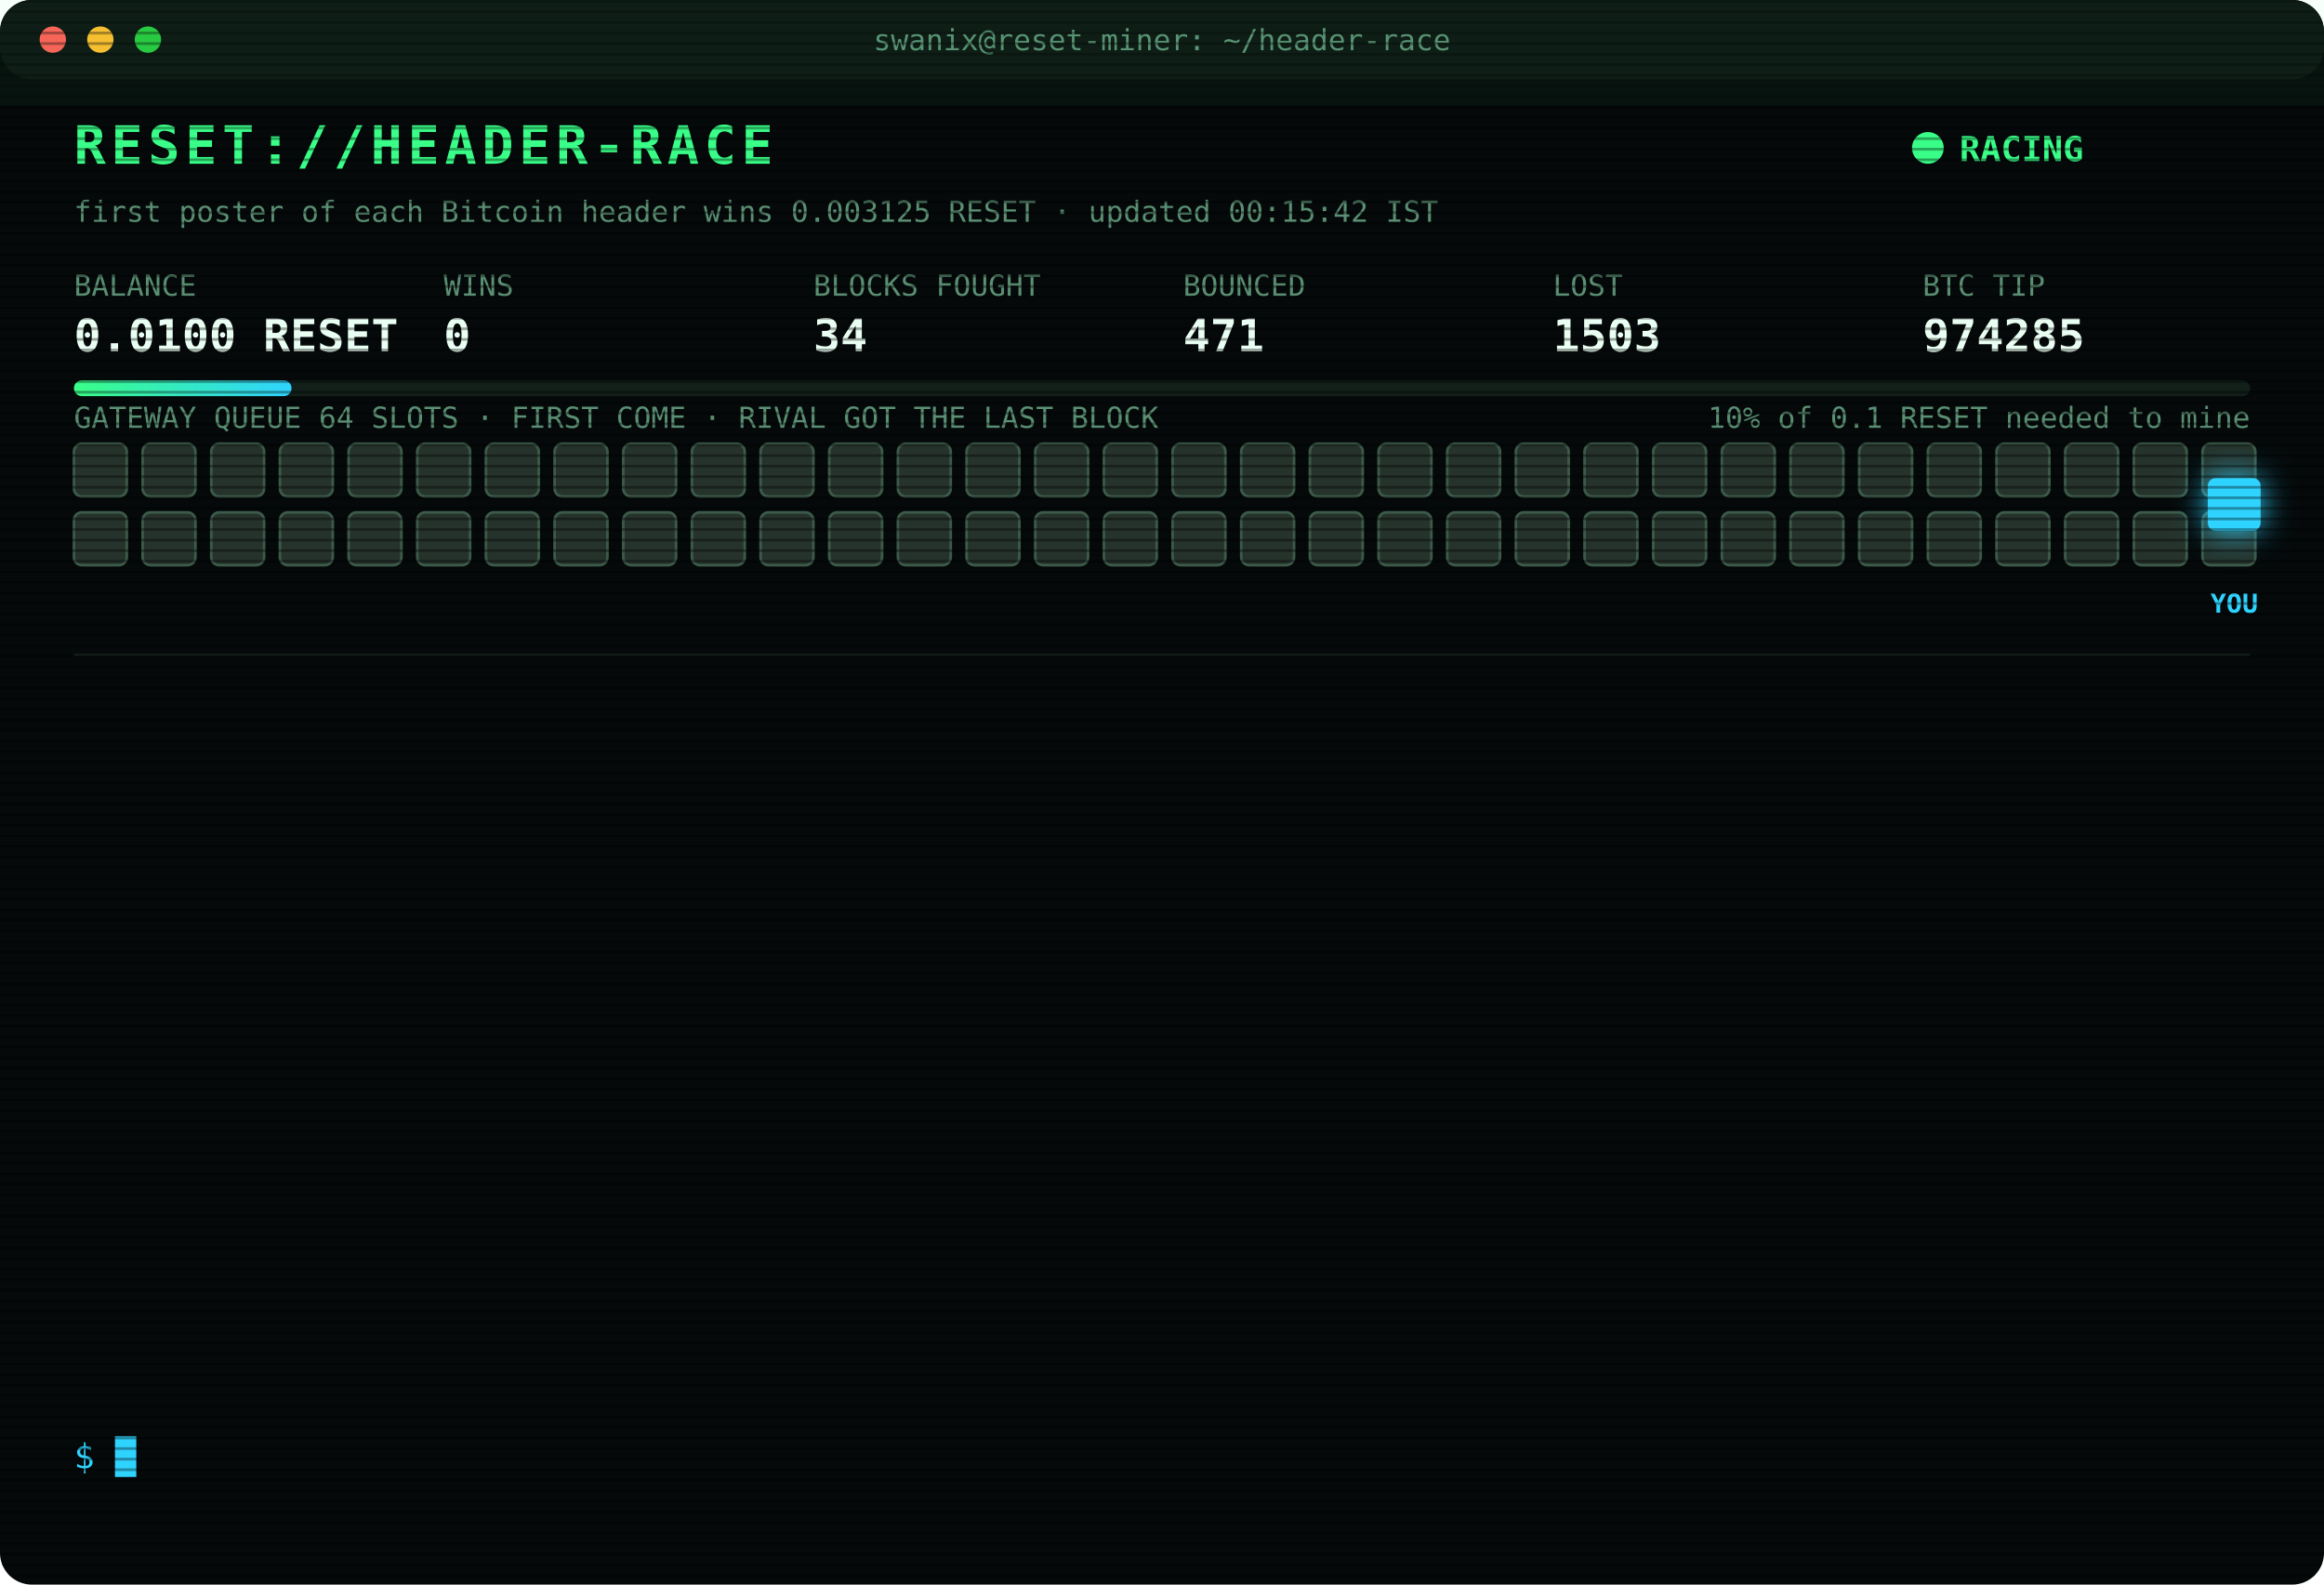
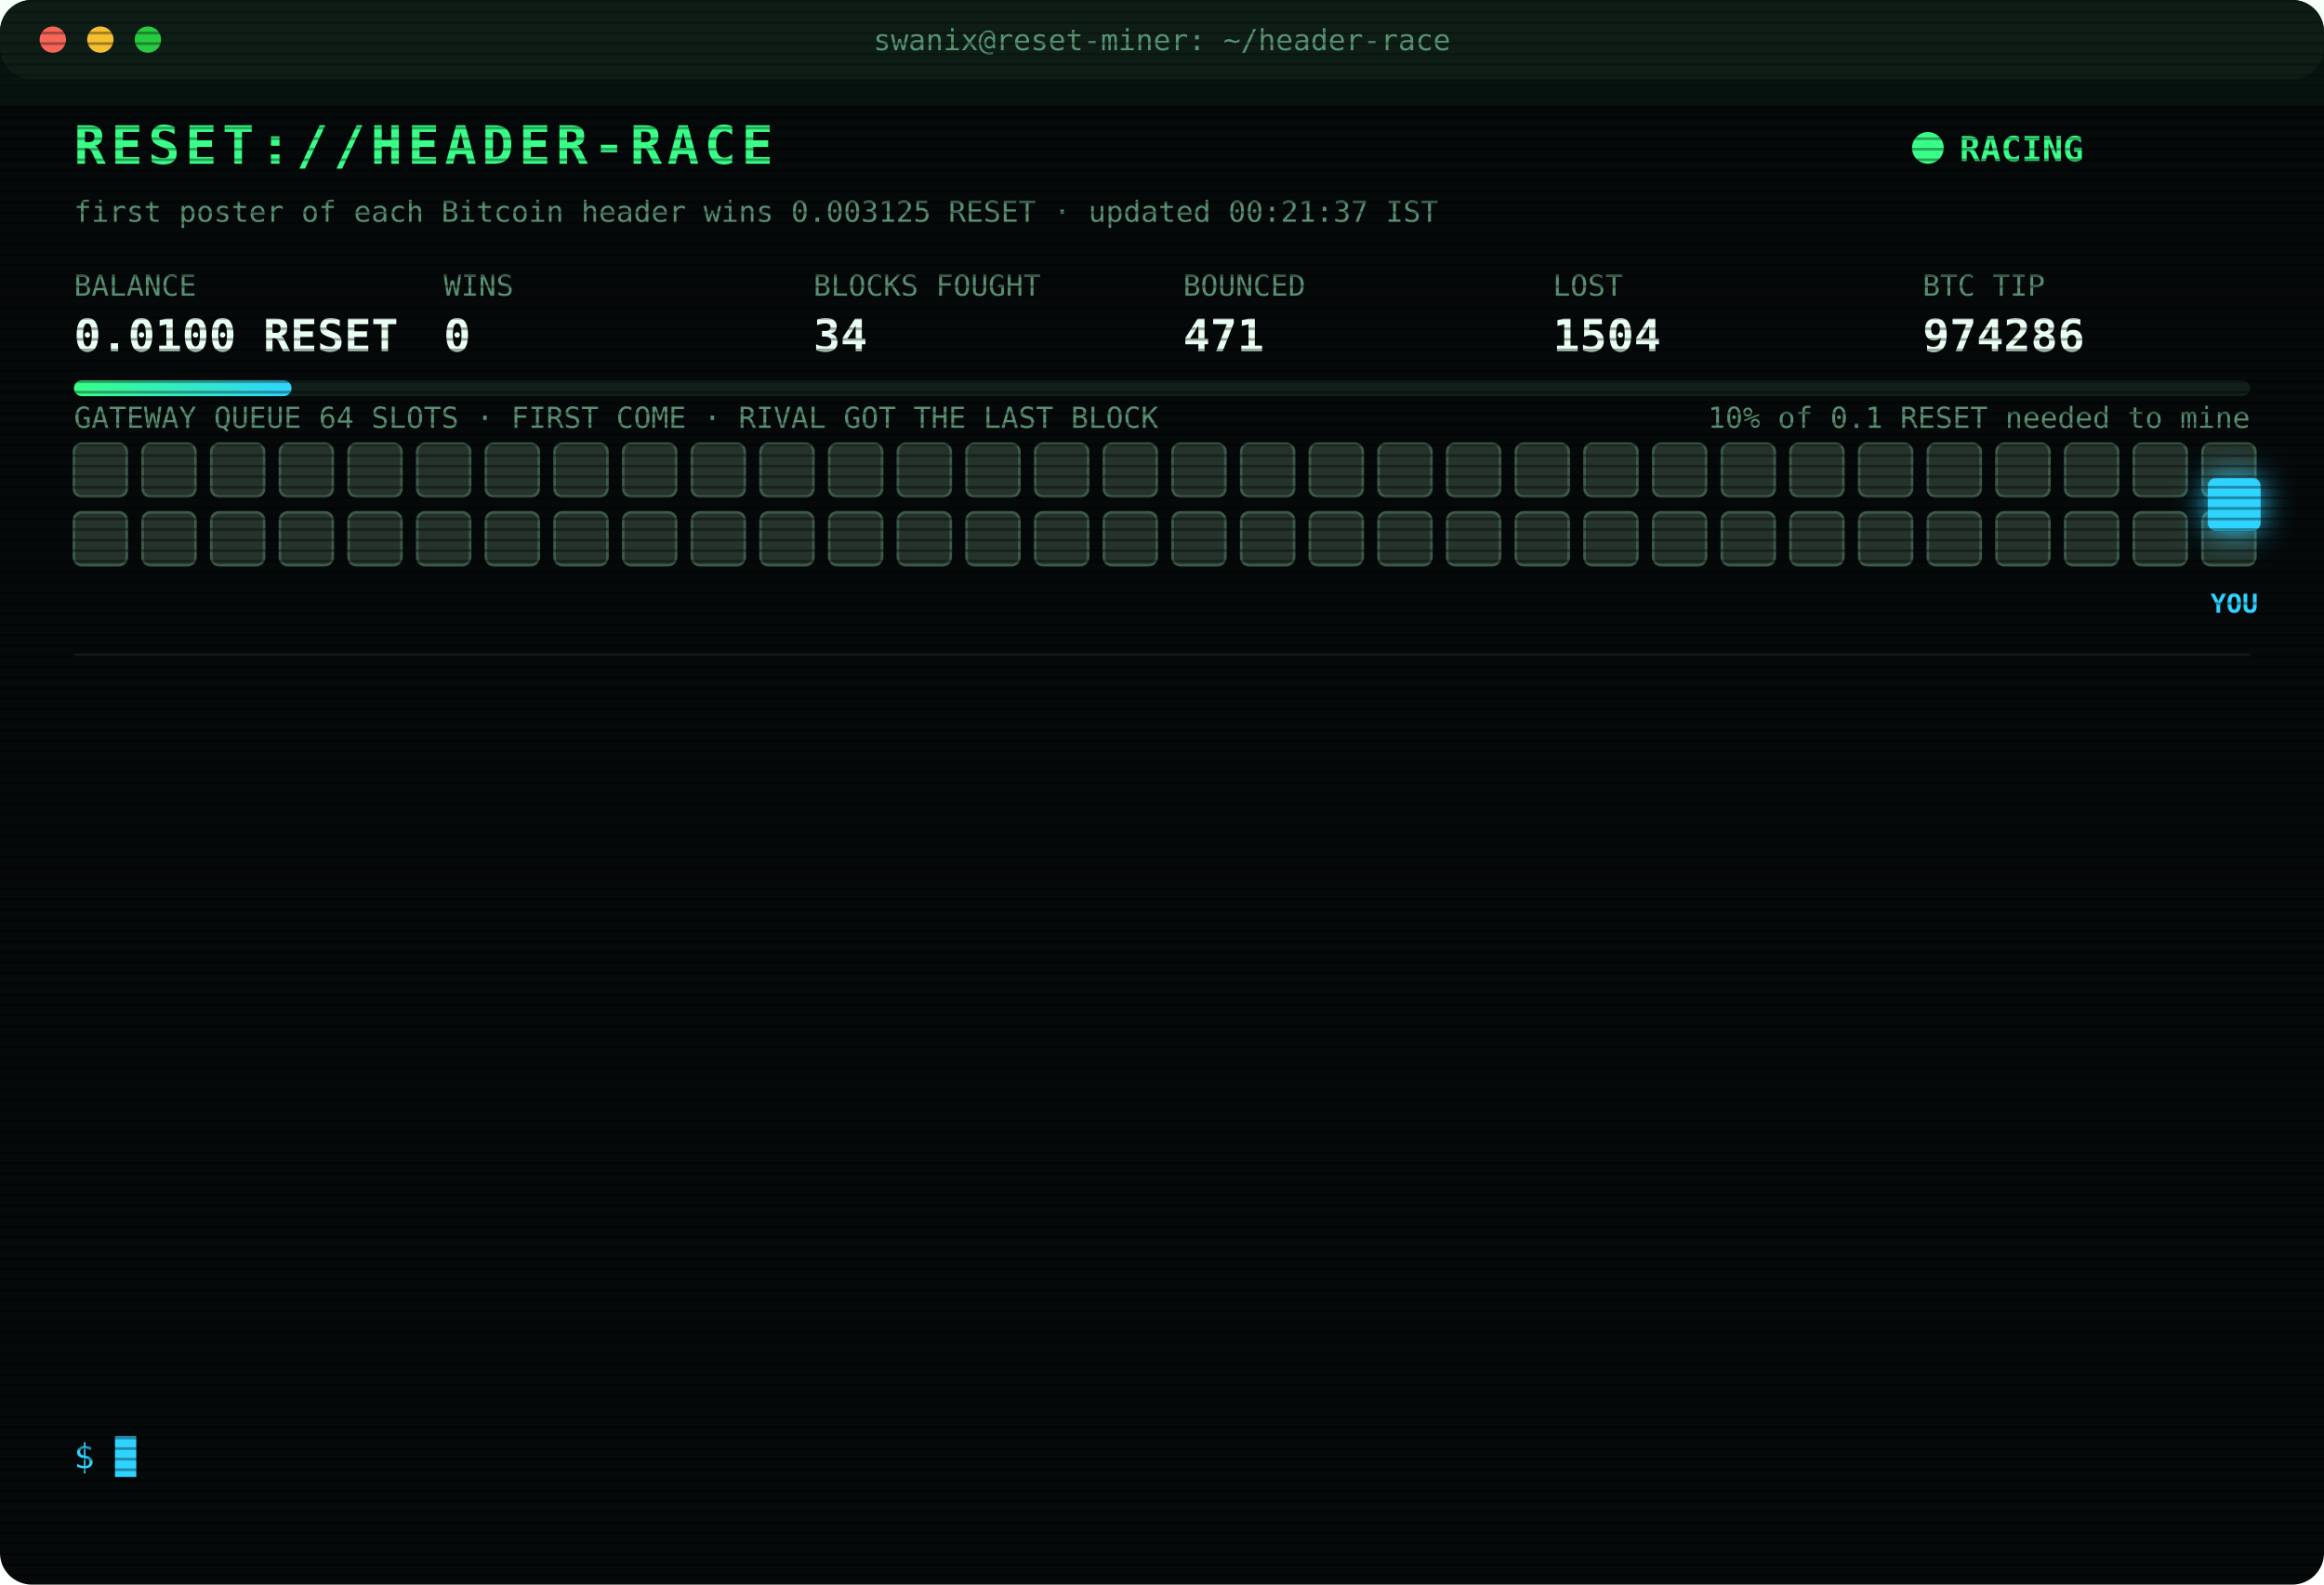
<svg xmlns="http://www.w3.org/2000/svg" width="880" height="600" viewBox="0 0 880 600" font-family="ui-monospace,SFMono-Regular,Menlo,Consolas,monospace">
  <style>
text{font-size:13px;fill:#7CFFB2}
.title{font-size:20px;font-weight:700;fill:#39FF88;letter-spacing:2px;animation:glitch 3s infinite steps(1)}
.sub{fill:#2fd3ff}.k{fill:#5a8f73;font-size:11px}.v{font-size:17px;font-weight:700;fill:#eafff3}
.ts{fill:#3f6b56}.boot{fill:#2fd3ff}.dim{fill:#5a8f73}.bad{fill:#ff4d6d}.warn{fill:#ffd23f}.mag{fill:#ff5cf0}.win{fill:#39FF88;font-weight:700}
.tag{font-size:10px;fill:#2fd3ff;font-weight:700}
.rival{fill:#26332c;stroke:#3c5a49;animation:jam 1.2s infinite alternate}
.idle{fill:#141c18;stroke:#22302a;animation:breathe 4s infinite}
.me{fill:#2fd3ff;filter:drop-shadow(0 0 6px #2fd3ff)}
.hover{animation:nudge 1.1s infinite ease-in-out}.bounce{animation:kick 1.4s infinite}
.ln{opacity:0;animation:in .4s forwards}
.cur{animation:blink 1s infinite steps(1)}
.scan{animation:scan 6s infinite linear}
.led{animation:blink 1.4s infinite}
@keyframes in{from{opacity:0;transform:translateX(-6px)}to{opacity:1;transform:none}}
@keyframes blink{50%{opacity:0}}
@keyframes jam{to{fill:#33463b}}
@keyframes breathe{50%{opacity:.4}}
@keyframes nudge{50%{transform:translateX(-10px)}}
@keyframes kick{0%,100%{transform:none}30%{transform:translateX(-14px)}55%{transform:translateX(10px) translateY(-6px)}}
@keyframes glitch{0%,92%{transform:none}93%{transform:translateX(2px);fill:#ff4d6d}95%{transform:translateX(-2px);fill:#2fd3ff}97%{transform:none}}
@keyframes scan{from{transform:translateY(-40px)}to{transform:translateY(600px)}}
</style>
  <defs>
    <pattern id="sl" width="4" height="4" patternUnits="userSpaceOnUse">
      <rect width="4" height="1" fill="#000" opacity=".35" />
    </pattern>
    <linearGradient id="bar">
      <stop offset="0" stop-color="#39FF88" />
      <stop offset="1" stop-color="#2fd3ff" />
    </linearGradient>
  </defs>
  <rect width="880" height="600" rx="12" fill="#05090a" />
  <rect width="880" height="30" rx="12" fill="#0d1512" />
  <circle cx="20" cy="15" r="5" fill="#ff5f57" />
  <circle cx="38" cy="15" r="5" fill="#febc2e" />
  <circle cx="56" cy="15" r="5" fill="#28c840" />
  <text x="440" y="19" text-anchor="middle" class="k">swanix@reset-miner: ~/header-race</text>
  <text x="28" y="62" class="title">RESET://HEADER-RACE</text>
  <circle class="led" cx="730" cy="56" r="6" fill="#39FF88" />
  <text x="742" y="61" class="win">RACING</text>
-   <text x="28" y="84" class="k">first poster of each Bitcoin header wins 0.003125 RESET · updated 00:15:42 IST</text>
+   <text x="28" y="84" class="k">first poster of each Bitcoin header wins 0.003125 RESET · updated 00:21:37 IST</text>
  <text x="28" y="112" class="k">BALANCE</text>
  <text x="28" y="133" class="v">0.0100 RESET</text>
  <text x="168" y="112" class="k">WINS</text>
  <text x="168" y="133" class="v">0</text>
  <text x="308" y="112" class="k">BLOCKS FOUGHT</text>
  <text x="308" y="133" class="v">34</text>
  <text x="448" y="112" class="k">BOUNCED</text>
  <text x="448" y="133" class="v">471</text>
  <text x="588" y="112" class="k">LOST</text>
-   <text x="588" y="133" class="v">1503</text>
+   <text x="588" y="133" class="v">1504</text>
  <text x="728" y="112" class="k">BTC TIP</text>
-   <text x="728" y="133" class="v">974285</text>
+   <text x="728" y="133" class="v">974286</text>
  <rect x="28" y="144" width="824" height="6" rx="3" fill="#13201a" />
  <rect x="28" y="144" width="82.4" height="6" rx="3" fill="url(#bar)" />
  <text x="852" y="162" text-anchor="end" class="k">10% of 0.1 RESET needed to mine</text>
  <text x="28" y="162" class="k">GATEWAY QUEUE 64 SLOTS · FIRST COME · RIVAL GOT THE LAST BLOCK</text>
  <rect class="rival" x="28" y="168" width="20" height="20" rx="3" style="animation-delay:0.00s" />
  <rect class="rival" x="54" y="168" width="20" height="20" rx="3" style="animation-delay:0.05s" />
  <rect class="rival" x="80" y="168" width="20" height="20" rx="3" style="animation-delay:0.10s" />
  <rect class="rival" x="106" y="168" width="20" height="20" rx="3" style="animation-delay:0.15s" />
  <rect class="rival" x="132" y="168" width="20" height="20" rx="3" style="animation-delay:0.20s" />
  <rect class="rival" x="158" y="168" width="20" height="20" rx="3" style="animation-delay:0.25s" />
  <rect class="rival" x="184" y="168" width="20" height="20" rx="3" style="animation-delay:0.30s" />
  <rect class="rival" x="210" y="168" width="20" height="20" rx="3" style="animation-delay:0.35s" />
  <rect class="rival" x="236" y="168" width="20" height="20" rx="3" style="animation-delay:0.40s" />
  <rect class="rival" x="262" y="168" width="20" height="20" rx="3" style="animation-delay:0.45s" />
  <rect class="rival" x="288" y="168" width="20" height="20" rx="3" style="animation-delay:0.50s" />
  <rect class="rival" x="314" y="168" width="20" height="20" rx="3" style="animation-delay:0.55s" />
  <rect class="rival" x="340" y="168" width="20" height="20" rx="3" style="animation-delay:0.60s" />
  <rect class="rival" x="366" y="168" width="20" height="20" rx="3" style="animation-delay:0.65s" />
  <rect class="rival" x="392" y="168" width="20" height="20" rx="3" style="animation-delay:0.70s" />
  <rect class="rival" x="418" y="168" width="20" height="20" rx="3" style="animation-delay:0.75s" />
  <rect class="rival" x="444" y="168" width="20" height="20" rx="3" style="animation-delay:0.80s" />
  <rect class="rival" x="470" y="168" width="20" height="20" rx="3" style="animation-delay:0.85s" />
  <rect class="rival" x="496" y="168" width="20" height="20" rx="3" style="animation-delay:0.90s" />
  <rect class="rival" x="522" y="168" width="20" height="20" rx="3" style="animation-delay:0.95s" />
  <rect class="rival" x="548" y="168" width="20" height="20" rx="3" style="animation-delay:1.00s" />
  <rect class="rival" x="574" y="168" width="20" height="20" rx="3" style="animation-delay:1.05s" />
  <rect class="rival" x="600" y="168" width="20" height="20" rx="3" style="animation-delay:1.10s" />
  <rect class="rival" x="626" y="168" width="20" height="20" rx="3" style="animation-delay:1.15s" />
  <rect class="rival" x="652" y="168" width="20" height="20" rx="3" style="animation-delay:1.20s" />
  <rect class="rival" x="678" y="168" width="20" height="20" rx="3" style="animation-delay:1.25s" />
  <rect class="rival" x="704" y="168" width="20" height="20" rx="3" style="animation-delay:1.30s" />
  <rect class="rival" x="730" y="168" width="20" height="20" rx="3" style="animation-delay:1.35s" />
  <rect class="rival" x="756" y="168" width="20" height="20" rx="3" style="animation-delay:1.40s" />
  <rect class="rival" x="782" y="168" width="20" height="20" rx="3" style="animation-delay:1.45s" />
  <rect class="rival" x="808" y="168" width="20" height="20" rx="3" style="animation-delay:1.50s" />
  <rect class="rival" x="834" y="168" width="20" height="20" rx="3" style="animation-delay:1.55s" />
  <rect class="rival" x="28" y="194" width="20" height="20" rx="3" style="animation-delay:1.60s" />
  <rect class="rival" x="54" y="194" width="20" height="20" rx="3" style="animation-delay:1.65s" />
  <rect class="rival" x="80" y="194" width="20" height="20" rx="3" style="animation-delay:1.70s" />
  <rect class="rival" x="106" y="194" width="20" height="20" rx="3" style="animation-delay:1.75s" />
  <rect class="rival" x="132" y="194" width="20" height="20" rx="3" style="animation-delay:1.80s" />
  <rect class="rival" x="158" y="194" width="20" height="20" rx="3" style="animation-delay:1.85s" />
  <rect class="rival" x="184" y="194" width="20" height="20" rx="3" style="animation-delay:1.90s" />
  <rect class="rival" x="210" y="194" width="20" height="20" rx="3" style="animation-delay:1.95s" />
  <rect class="rival" x="236" y="194" width="20" height="20" rx="3" style="animation-delay:2.00s" />
  <rect class="rival" x="262" y="194" width="20" height="20" rx="3" style="animation-delay:2.05s" />
  <rect class="rival" x="288" y="194" width="20" height="20" rx="3" style="animation-delay:2.10s" />
  <rect class="rival" x="314" y="194" width="20" height="20" rx="3" style="animation-delay:2.15s" />
  <rect class="rival" x="340" y="194" width="20" height="20" rx="3" style="animation-delay:2.20s" />
  <rect class="rival" x="366" y="194" width="20" height="20" rx="3" style="animation-delay:2.25s" />
  <rect class="rival" x="392" y="194" width="20" height="20" rx="3" style="animation-delay:2.30s" />
  <rect class="rival" x="418" y="194" width="20" height="20" rx="3" style="animation-delay:2.35s" />
  <rect class="rival" x="444" y="194" width="20" height="20" rx="3" style="animation-delay:2.40s" />
  <rect class="rival" x="470" y="194" width="20" height="20" rx="3" style="animation-delay:2.45s" />
  <rect class="rival" x="496" y="194" width="20" height="20" rx="3" style="animation-delay:2.50s" />
  <rect class="rival" x="522" y="194" width="20" height="20" rx="3" style="animation-delay:2.55s" />
  <rect class="rival" x="548" y="194" width="20" height="20" rx="3" style="animation-delay:2.60s" />
  <rect class="rival" x="574" y="194" width="20" height="20" rx="3" style="animation-delay:2.65s" />
  <rect class="rival" x="600" y="194" width="20" height="20" rx="3" style="animation-delay:2.70s" />
  <rect class="rival" x="626" y="194" width="20" height="20" rx="3" style="animation-delay:2.75s" />
  <rect class="rival" x="652" y="194" width="20" height="20" rx="3" style="animation-delay:2.80s" />
  <rect class="rival" x="678" y="194" width="20" height="20" rx="3" style="animation-delay:2.85s" />
  <rect class="rival" x="704" y="194" width="20" height="20" rx="3" style="animation-delay:2.90s" />
  <rect class="rival" x="730" y="194" width="20" height="20" rx="3" style="animation-delay:2.95s" />
  <rect class="rival" x="756" y="194" width="20" height="20" rx="3" style="animation-delay:3.00s" />
  <rect class="rival" x="782" y="194" width="20" height="20" rx="3" style="animation-delay:3.05s" />
  <rect class="rival" x="808" y="194" width="20" height="20" rx="3" style="animation-delay:3.10s" />
  <rect class="rival" x="834" y="194" width="20" height="20" rx="3" style="animation-delay:3.15s" />
  <g class="hover">
    <rect class="me" x="836" y="181" width="20" height="20" rx="3" />
    <text class="tag" x="846" y="232" text-anchor="middle">YOU</text>
  </g>
  <line x1="28" x2="852" y1="248" y2="248" stroke="#13201a" />
  <g class="ln" style="animation-delay:0.40s">
-     <text x="28" y="270" class="ts">21:19:51</text>
-     <text x="104" y="270" class="bad">[LOST] #974272 taken by a rival miner</text>
+     <text x="28" y="270" class="ts">21:23:21</text>
+     <text x="104" y="270" class="bad">[LOST] #974273 taken by a rival miner</text>
  </g>
  <g class="ln" style="animation-delay:0.65s">
-     <text x="28" y="292" class="ts">21:23:21</text>
-     <text x="104" y="292" class="bad">[LOST] #974273 taken by a rival miner</text>
+     <text x="28" y="292" class="ts">22:16:04</text>
+     <text x="104" y="292" class="bad">[LOST] #974275 taken by a rival miner</text>
  </g>
  <g class="ln" style="animation-delay:0.90s">
-     <text x="28" y="314" class="ts">22:16:04</text>
-     <text x="104" y="314" class="bad">[LOST] #974275 taken by a rival miner</text>
+     <text x="28" y="314" class="ts">22:40:15</text>
+     <text x="104" y="314" class="bad">[LOST] #974276 taken by a rival miner</text>
  </g>
  <g class="ln" style="animation-delay:1.15s">
-     <text x="28" y="336" class="ts">22:40:15</text>
-     <text x="104" y="336" class="bad">[LOST] #974276 taken by a rival miner</text>
+     <text x="28" y="336" class="ts">22:54:54</text>
+     <text x="104" y="336" class="bad">[LOST] #974277 taken by a rival miner</text>
  </g>
  <g class="ln" style="animation-delay:1.40s">
-     <text x="28" y="358" class="ts">22:54:54</text>
-     <text x="104" y="358" class="bad">[LOST] #974277 taken by a rival miner</text>
+     <text x="28" y="358" class="ts">23:07:10</text>
+     <text x="104" y="358" class="bad">[LOST] #974278 taken by a rival miner</text>
  </g>
  <g class="ln" style="animation-delay:1.65s">
-     <text x="28" y="380" class="ts">23:07:10</text>
-     <text x="104" y="380" class="bad">[LOST] #974278 taken by a rival miner</text>
+     <text x="28" y="380" class="ts">23:22:19</text>
+     <text x="104" y="380" class="bad">[LOST] #974279 taken by a rival miner</text>
  </g>
  <g class="ln" style="animation-delay:1.90s">
-     <text x="28" y="402" class="ts">23:22:19</text>
-     <text x="104" y="402" class="bad">[LOST] #974279 taken by a rival miner</text>
+     <text x="28" y="402" class="ts">23:26:48</text>
+     <text x="104" y="402" class="bad">[LOST] #974280 taken by a rival miner</text>
  </g>
  <g class="ln" style="animation-delay:2.15s">
-     <text x="28" y="424" class="ts">23:26:48</text>
-     <text x="104" y="424" class="bad">[LOST] #974280 taken by a rival miner</text>
+     <text x="28" y="424" class="ts">23:28:52</text>
+     <text x="104" y="424" class="bad">[LOST] #974281 taken by a rival miner</text>
  </g>
  <g class="ln" style="animation-delay:2.40s">
-     <text x="28" y="446" class="ts">23:28:52</text>
-     <text x="104" y="446" class="bad">[LOST] #974281 taken by a rival miner</text>
+     <text x="28" y="446" class="ts">23:58:48</text>
+     <text x="104" y="446" class="bad">[LOST] #974283 taken by a rival miner</text>
  </g>
  <g class="ln" style="animation-delay:2.65s">
-     <text x="28" y="468" class="ts">23:58:48</text>
-     <text x="104" y="468" class="bad">[LOST] #974283 taken by a rival miner</text>
+     <text x="28" y="468" class="ts">23:58:49</text>
+     <text x="104" y="468" class="bad">[GATEWAY DOWN] no response · 656ms</text>
  </g>
  <g class="ln" style="animation-delay:2.90s">
-     <text x="28" y="490" class="ts">23:58:49</text>
-     <text x="104" y="490" class="bad">[GATEWAY DOWN] no response · 656ms</text>
+     <text x="28" y="490" class="ts">23:58:54</text>
+     <text x="104" y="490" class="bad">[LOST] #974284 taken by a rival miner</text>
  </g>
  <g class="ln" style="animation-delay:3.15s">
-     <text x="28" y="512" class="ts">23:58:54</text>
-     <text x="104" y="512" class="bad">[LOST] #974284 taken by a rival miner</text>
+     <text x="28" y="512" class="ts">00:09:39</text>
+     <text x="104" y="512" class="bad">[LOST] #974285 taken by a rival miner</text>
  </g>
  <g class="ln" style="animation-delay:3.40s">
-     <text x="28" y="534" class="ts">00:09:39</text>
-     <text x="104" y="534" class="bad">[LOST] #974285 taken by a rival miner</text>
+     <text x="28" y="534" class="ts">00:21:37</text>
+     <text x="104" y="534" class="bad">[LOST] #974286 taken by a rival miner</text>
  </g>
  <text x="28" y="556" class="sub">$ <tspan class="cur">█</tspan>
  </text>
  <rect width="880" height="600" rx="12" fill="url(#sl)" pointer-events="none" />
  <rect class="scan" width="880" height="40" fill="#39FF88" opacity=".04" />
</svg>
